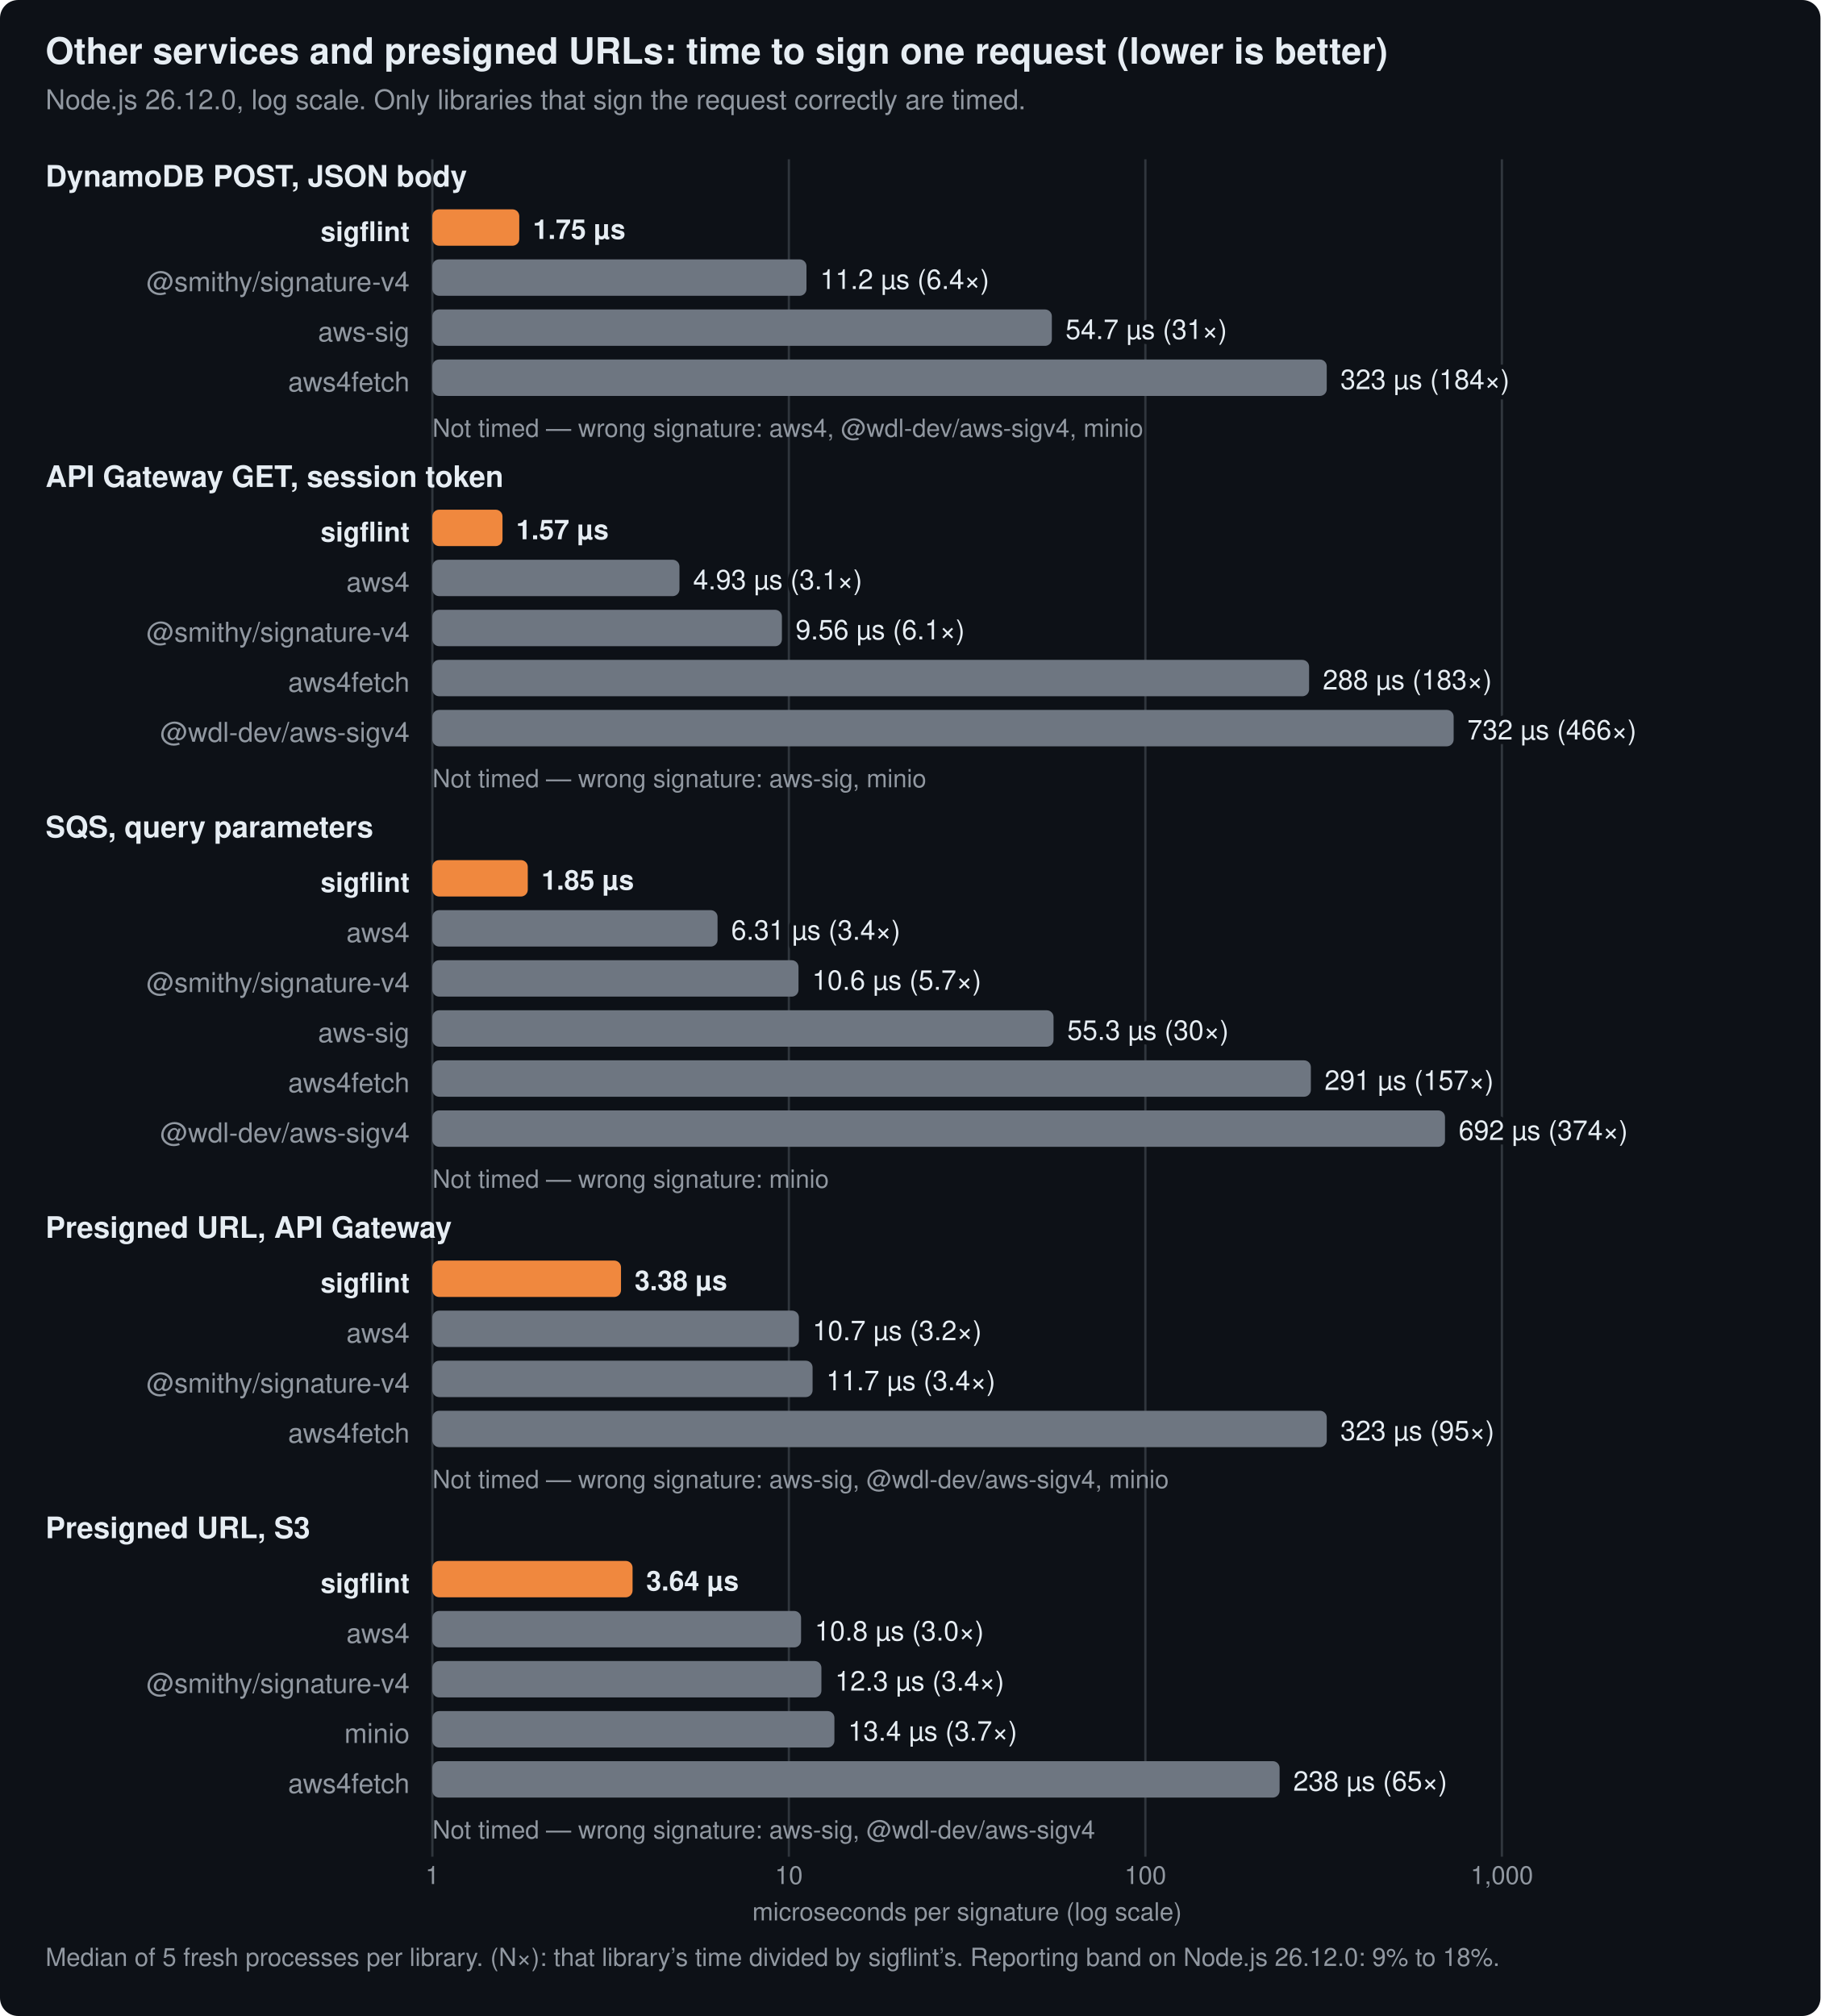
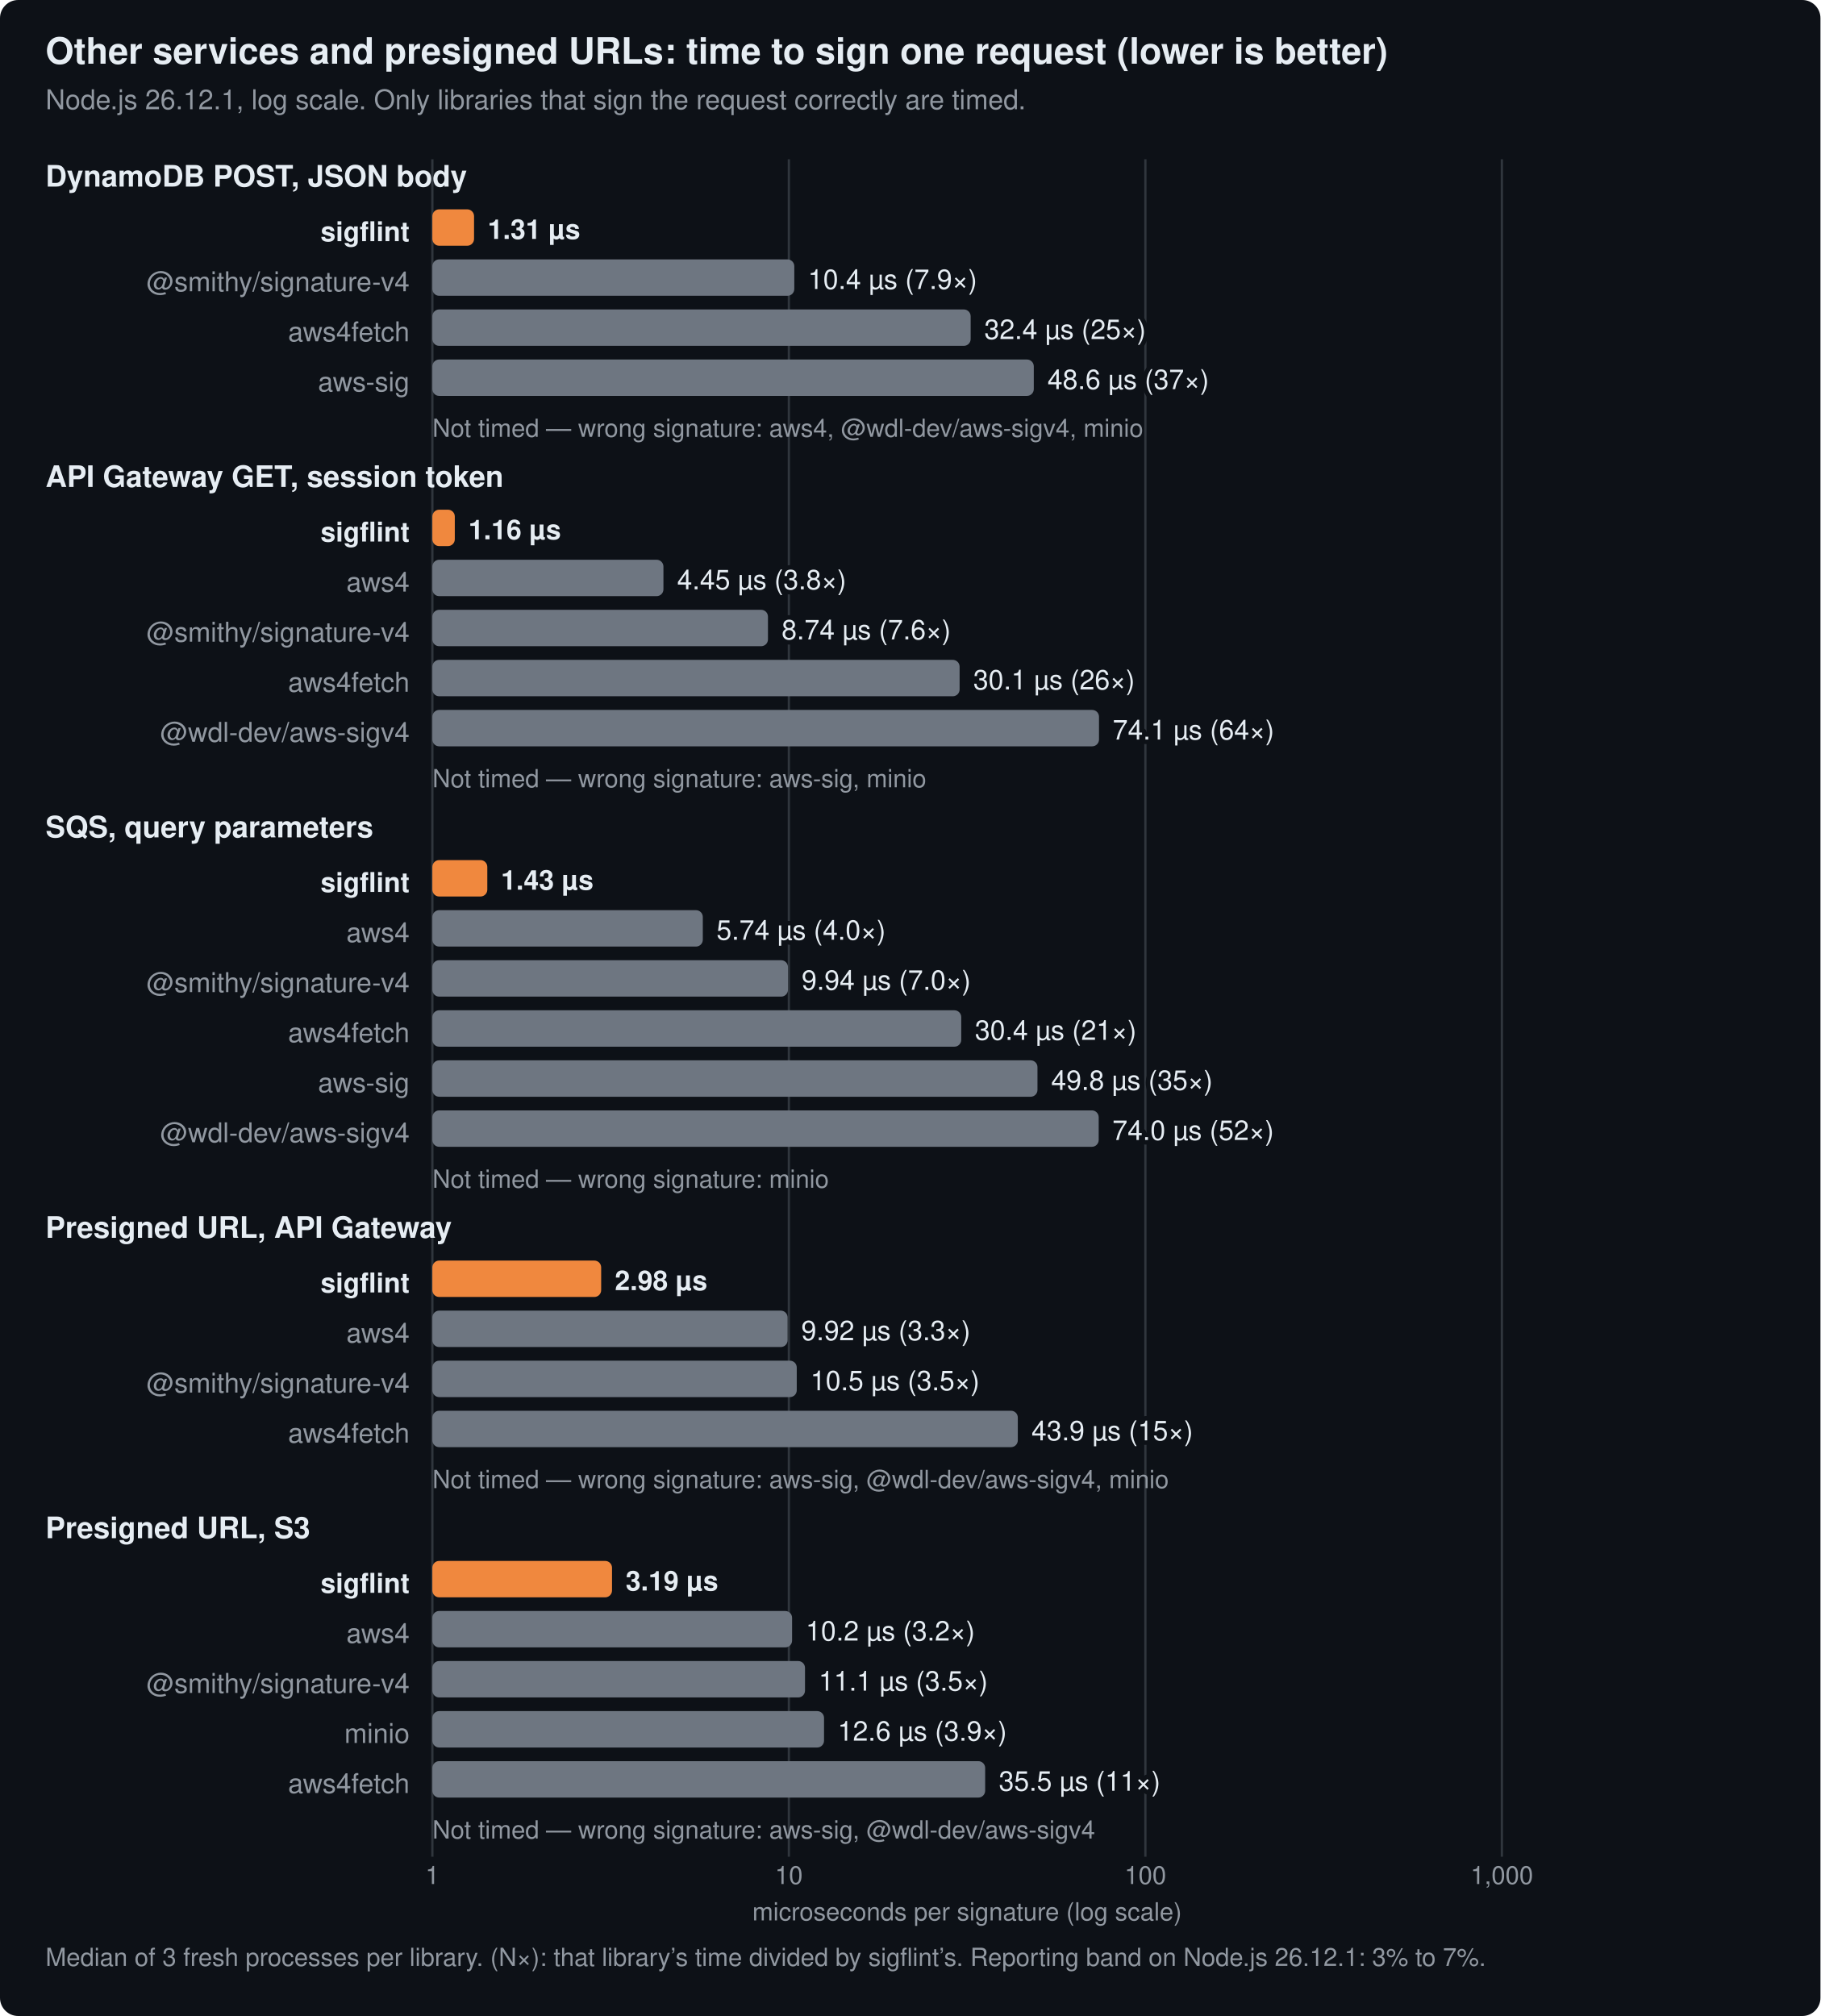
<svg xmlns="http://www.w3.org/2000/svg" width="800" height="886" viewBox="0 0 800 886" role="img" aria-labelledby="t d" font-family="-apple-system,BlinkMacSystemFont,'Segoe UI',Helvetica,Arial,sans-serif">
  <rect width="800" height="886" rx="8" fill="#0d1117" />
  <text x="20" y="28" font-size="16" fill="#e6edf3" text-anchor="start" font-weight="600">Other services and presigned URLs: time to sign one request (lower is better)</text>
-   <text x="20" y="48" font-size="12" fill="#9198a1" text-anchor="start" font-weight="400">Node.js 26.12.0, log scale. Only libraries that sign the request correctly are timed.</text>
+   <text x="20" y="48" font-size="12" fill="#9198a1" text-anchor="start" font-weight="400">Node.js 26.12.1, log scale. Only libraries that sign the request correctly are timed.</text>
  <line x1="190" y1="70" x2="190" y2="816" stroke="#30363d" />
  <text x="190" y="828" font-size="11" fill="#9198a1" text-anchor="middle" font-weight="400">1</text>
  <line x1="346.667" y1="70" x2="346.667" y2="816" stroke="#30363d" />
  <text x="346.667" y="828" font-size="11" fill="#9198a1" text-anchor="middle" font-weight="400">10</text>
  <line x1="503.333" y1="70" x2="503.333" y2="816" stroke="#30363d" />
  <text x="503.333" y="828" font-size="11" fill="#9198a1" text-anchor="middle" font-weight="400">100</text>
  <line x1="660" y1="70" x2="660" y2="816" stroke="#30363d" />
  <text x="660" y="828" font-size="11" fill="#9198a1" text-anchor="middle" font-weight="400">1,000</text>
  <text x="20" y="82" font-size="13" fill="#e6edf3" text-anchor="start" font-weight="600">DynamoDB POST, JSON body</text>
  <text x="180" y="106" font-size="12" fill="#e6edf3" text-anchor="end" font-weight="700">sigflint</text>
-   <rect x="190" y="92" width="38.193" height="16" rx="3" fill="#f0883e" />
-   <text x="234.193" y="105" font-size="12" fill="#e6edf3" text-anchor="start" font-weight="700" stroke="#0d1117" stroke-width="4" stroke-linejoin="round" paint-order="stroke">1.75 µs</text>
+   <rect x="190" y="92" width="18.321" height="16" rx="3" fill="#f0883e" />
+   <text x="214.321" y="105" font-size="12" fill="#e6edf3" text-anchor="start" font-weight="700" stroke="#0d1117" stroke-width="4" stroke-linejoin="round" paint-order="stroke">1.31 µs</text>
  <text x="180" y="128" font-size="12" fill="#9198a1" text-anchor="end" font-weight="400">@smithy/signature-v4</text>
-   <rect x="190" y="114" width="164.402" height="16" rx="3" fill="#6e7681" />
-   <text x="360.402" y="127" font-size="12" fill="#e6edf3" text-anchor="start" font-weight="400" stroke="#0d1117" stroke-width="4" stroke-linejoin="round" paint-order="stroke">11.2 µs  (6.4×)</text>
-   <text x="180" y="150" font-size="12" fill="#9198a1" text-anchor="end" font-weight="400">aws-sig</text>
-   <rect x="190" y="136" width="272.235" height="16" rx="3" fill="#6e7681" />
-   <text x="468.235" y="149" font-size="12" fill="#e6edf3" text-anchor="start" font-weight="400" stroke="#0d1117" stroke-width="4" stroke-linejoin="round" paint-order="stroke">54.7 µs  (31×)</text>
-   <text x="180" y="172" font-size="12" fill="#9198a1" text-anchor="end" font-weight="400">aws4fetch</text>
-   <rect x="190" y="158" width="393.032" height="16" rx="3" fill="#6e7681" />
-   <text x="589.032" y="171" font-size="12" fill="#e6edf3" text-anchor="start" font-weight="400" stroke="#0d1117" stroke-width="4" stroke-linejoin="round" paint-order="stroke">323 µs  (184×)</text>
+   <rect x="190" y="114" width="159.053" height="16" rx="3" fill="#6e7681" />
+   <text x="355.053" y="127" font-size="12" fill="#e6edf3" text-anchor="start" font-weight="400" stroke="#0d1117" stroke-width="4" stroke-linejoin="round" paint-order="stroke">10.4 µs  (7.9×)</text>
+   <text x="180" y="150" font-size="12" fill="#9198a1" text-anchor="end" font-weight="400">aws4fetch</text>
+   <rect x="190" y="136" width="236.555" height="16" rx="3" fill="#6e7681" />
+   <text x="432.555" y="149" font-size="12" fill="#e6edf3" text-anchor="start" font-weight="400" stroke="#0d1117" stroke-width="4" stroke-linejoin="round" paint-order="stroke">32.4 µs  (25×)</text>
+   <text x="180" y="172" font-size="12" fill="#9198a1" text-anchor="end" font-weight="400">aws-sig</text>
+   <rect x="190" y="158" width="264.297" height="16" rx="3" fill="#6e7681" />
+   <text x="460.297" y="171" font-size="12" fill="#e6edf3" text-anchor="start" font-weight="400" stroke="#0d1117" stroke-width="4" stroke-linejoin="round" paint-order="stroke">48.6 µs  (37×)</text>
  <text x="190" y="192" font-size="11" fill="#9198a1" text-anchor="start" font-weight="400">Not timed — wrong signature: aws4, @wdl-dev/aws-sigv4, minio</text>
  <text x="20" y="214" font-size="13" fill="#e6edf3" text-anchor="start" font-weight="600">API Gateway GET, session token</text>
  <text x="180" y="238" font-size="12" fill="#e6edf3" text-anchor="end" font-weight="700">sigflint</text>
-   <rect x="190" y="224" width="30.821" height="16" rx="3" fill="#f0883e" />
-   <text x="226.821" y="237" font-size="12" fill="#e6edf3" text-anchor="start" font-weight="700" stroke="#0d1117" stroke-width="4" stroke-linejoin="round" paint-order="stroke">1.57 µs</text>
+   <rect x="190" y="224" width="9.863" height="16" rx="3" fill="#f0883e" />
+   <text x="205.863" y="237" font-size="12" fill="#e6edf3" text-anchor="start" font-weight="700" stroke="#0d1117" stroke-width="4" stroke-linejoin="round" paint-order="stroke">1.16 µs</text>
  <text x="180" y="260" font-size="12" fill="#9198a1" text-anchor="end" font-weight="400">aws4</text>
-   <rect x="190" y="246" width="108.587" height="16" rx="3" fill="#6e7681" />
-   <text x="304.587" y="259" font-size="12" fill="#e6edf3" text-anchor="start" font-weight="400" stroke="#0d1117" stroke-width="4" stroke-linejoin="round" paint-order="stroke">4.93 µs  (3.1×)</text>
+   <rect x="190" y="246" width="101.546" height="16" rx="3" fill="#6e7681" />
+   <text x="297.546" y="259" font-size="12" fill="#e6edf3" text-anchor="start" font-weight="400" stroke="#0d1117" stroke-width="4" stroke-linejoin="round" paint-order="stroke">4.45 µs  (3.8×)</text>
  <text x="180" y="282" font-size="12" fill="#9198a1" text-anchor="end" font-weight="400">@smithy/signature-v4</text>
-   <rect x="190" y="268" width="153.612" height="16" rx="3" fill="#6e7681" />
-   <text x="349.612" y="281" font-size="12" fill="#e6edf3" text-anchor="start" font-weight="400" stroke="#0d1117" stroke-width="4" stroke-linejoin="round" paint-order="stroke">9.56 µs  (6.1×)</text>
+   <rect x="190" y="268" width="147.48" height="16" rx="3" fill="#6e7681" />
+   <text x="343.48" y="281" font-size="12" fill="#e6edf3" text-anchor="start" font-weight="400" stroke="#0d1117" stroke-width="4" stroke-linejoin="round" paint-order="stroke">8.74 µs  (7.6×)</text>
  <text x="180" y="304" font-size="12" fill="#9198a1" text-anchor="end" font-weight="400">aws4fetch</text>
-   <rect x="190" y="290" width="385.279" height="16" rx="3" fill="#6e7681" />
-   <text x="581.279" y="303" font-size="12" fill="#e6edf3" text-anchor="start" font-weight="400" stroke="#0d1117" stroke-width="4" stroke-linejoin="round" paint-order="stroke">288 µs  (183×)</text>
+   <rect x="190" y="290" width="231.701" height="16" rx="3" fill="#6e7681" />
+   <text x="427.701" y="303" font-size="12" fill="#e6edf3" text-anchor="start" font-weight="400" stroke="#0d1117" stroke-width="4" stroke-linejoin="round" paint-order="stroke">30.1 µs  (26×)</text>
  <text x="180" y="326" font-size="12" fill="#9198a1" text-anchor="end" font-weight="400">@wdl-dev/aws-sigv4</text>
-   <rect x="190" y="312" width="448.803" height="16" rx="3" fill="#6e7681" />
-   <text x="644.803" y="325" font-size="12" fill="#e6edf3" text-anchor="start" font-weight="400" stroke="#0d1117" stroke-width="4" stroke-linejoin="round" paint-order="stroke">732 µs  (466×)</text>
+   <rect x="190" y="312" width="292.957" height="16" rx="3" fill="#6e7681" />
+   <text x="488.957" y="325" font-size="12" fill="#e6edf3" text-anchor="start" font-weight="400" stroke="#0d1117" stroke-width="4" stroke-linejoin="round" paint-order="stroke">74.1 µs  (64×)</text>
  <text x="190" y="346" font-size="11" fill="#9198a1" text-anchor="start" font-weight="400">Not timed — wrong signature: aws-sig, minio</text>
  <text x="20" y="368" font-size="13" fill="#e6edf3" text-anchor="start" font-weight="600">SQS, query parameters</text>
  <text x="180" y="392" font-size="12" fill="#e6edf3" text-anchor="end" font-weight="700">sigflint</text>
-   <rect x="190" y="378" width="41.93" height="16" rx="3" fill="#f0883e" />
-   <text x="237.93" y="391" font-size="12" fill="#e6edf3" text-anchor="start" font-weight="700" stroke="#0d1117" stroke-width="4" stroke-linejoin="round" paint-order="stroke">1.85 µs</text>
+   <rect x="190" y="378" width="24.145" height="16" rx="3" fill="#f0883e" />
+   <text x="220.145" y="391" font-size="12" fill="#e6edf3" text-anchor="start" font-weight="700" stroke="#0d1117" stroke-width="4" stroke-linejoin="round" paint-order="stroke">1.43 µs</text>
  <text x="180" y="414" font-size="12" fill="#9198a1" text-anchor="end" font-weight="400">aws4</text>
-   <rect x="190" y="400" width="125.327" height="16" rx="3" fill="#6e7681" />
-   <text x="321.327" y="413" font-size="12" fill="#e6edf3" text-anchor="start" font-weight="400" stroke="#0d1117" stroke-width="4" stroke-linejoin="round" paint-order="stroke">6.31 µs  (3.4×)</text>
+   <rect x="190" y="400" width="118.849" height="16" rx="3" fill="#6e7681" />
+   <text x="314.849" y="413" font-size="12" fill="#e6edf3" text-anchor="start" font-weight="400" stroke="#0d1117" stroke-width="4" stroke-linejoin="round" paint-order="stroke">5.74 µs  (4.0×)</text>
  <text x="180" y="436" font-size="12" fill="#9198a1" text-anchor="end" font-weight="400">@smithy/signature-v4</text>
-   <rect x="190" y="422" width="160.9" height="16" rx="3" fill="#6e7681" />
-   <text x="356.9" y="435" font-size="12" fill="#e6edf3" text-anchor="start" font-weight="400" stroke="#0d1117" stroke-width="4" stroke-linejoin="round" paint-order="stroke">10.6 µs  (5.7×)</text>
-   <text x="180" y="458" font-size="12" fill="#9198a1" text-anchor="end" font-weight="400">aws-sig</text>
-   <rect x="190" y="444" width="272.974" height="16" rx="3" fill="#6e7681" />
-   <text x="468.974" y="457" font-size="12" fill="#e6edf3" text-anchor="start" font-weight="400" stroke="#0d1117" stroke-width="4" stroke-linejoin="round" paint-order="stroke">55.3 µs  (30×)</text>
-   <text x="180" y="480" font-size="12" fill="#9198a1" text-anchor="end" font-weight="400">aws4fetch</text>
-   <rect x="190" y="466" width="386.057" height="16" rx="3" fill="#6e7681" />
-   <text x="582.057" y="479" font-size="12" fill="#e6edf3" text-anchor="start" font-weight="400" stroke="#0d1117" stroke-width="4" stroke-linejoin="round" paint-order="stroke">291 µs  (157×)</text>
+   <rect x="190" y="422" width="156.271" height="16" rx="3" fill="#6e7681" />
+   <text x="352.271" y="435" font-size="12" fill="#e6edf3" text-anchor="start" font-weight="400" stroke="#0d1117" stroke-width="4" stroke-linejoin="round" paint-order="stroke">9.94 µs  (7.0×)</text>
+   <text x="180" y="458" font-size="12" fill="#9198a1" text-anchor="end" font-weight="400">aws4fetch</text>
+   <rect x="190" y="444" width="232.415" height="16" rx="3" fill="#6e7681" />
+   <text x="428.415" y="457" font-size="12" fill="#e6edf3" text-anchor="start" font-weight="400" stroke="#0d1117" stroke-width="4" stroke-linejoin="round" paint-order="stroke">30.4 µs  (21×)</text>
+   <text x="180" y="480" font-size="12" fill="#9198a1" text-anchor="end" font-weight="400">aws-sig</text>
+   <rect x="190" y="466" width="265.918" height="16" rx="3" fill="#6e7681" />
+   <text x="461.918" y="479" font-size="12" fill="#e6edf3" text-anchor="start" font-weight="400" stroke="#0d1117" stroke-width="4" stroke-linejoin="round" paint-order="stroke">49.8 µs  (35×)</text>
  <text x="180" y="502" font-size="12" fill="#9198a1" text-anchor="end" font-weight="400">@wdl-dev/aws-sigv4</text>
-   <rect x="190" y="488" width="444.999" height="16" rx="3" fill="#6e7681" />
-   <text x="640.999" y="501" font-size="12" fill="#e6edf3" text-anchor="start" font-weight="400" stroke="#0d1117" stroke-width="4" stroke-linejoin="round" paint-order="stroke">692 µs  (374×)</text>
+   <rect x="190" y="488" width="292.824" height="16" rx="3" fill="#6e7681" />
+   <text x="488.824" y="501" font-size="12" fill="#e6edf3" text-anchor="start" font-weight="400" stroke="#0d1117" stroke-width="4" stroke-linejoin="round" paint-order="stroke">74.0 µs  (52×)</text>
  <text x="190" y="522" font-size="11" fill="#9198a1" text-anchor="start" font-weight="400">Not timed — wrong signature: minio</text>
  <text x="20" y="544" font-size="13" fill="#e6edf3" text-anchor="start" font-weight="600">Presigned URL, API Gateway</text>
  <text x="180" y="568" font-size="12" fill="#e6edf3" text-anchor="end" font-weight="700">sigflint</text>
-   <rect x="190" y="554" width="82.904" height="16" rx="3" fill="#f0883e" />
-   <text x="278.904" y="567" font-size="12" fill="#e6edf3" text-anchor="start" font-weight="700" stroke="#0d1117" stroke-width="4" stroke-linejoin="round" paint-order="stroke">3.38 µs</text>
+   <rect x="190" y="554" width="74.18" height="16" rx="3" fill="#f0883e" />
+   <text x="270.18" y="567" font-size="12" fill="#e6edf3" text-anchor="start" font-weight="700" stroke="#0d1117" stroke-width="4" stroke-linejoin="round" paint-order="stroke">2.98 µs</text>
  <text x="180" y="590" font-size="12" fill="#9198a1" text-anchor="end" font-weight="400">aws4</text>
-   <rect x="190" y="576" width="161.079" height="16" rx="3" fill="#6e7681" />
-   <text x="357.079" y="589" font-size="12" fill="#e6edf3" text-anchor="start" font-weight="400" stroke="#0d1117" stroke-width="4" stroke-linejoin="round" paint-order="stroke">10.7 µs  (3.2×)</text>
+   <rect x="190" y="576" width="156.113" height="16" rx="3" fill="#6e7681" />
+   <text x="352.113" y="589" font-size="12" fill="#e6edf3" text-anchor="start" font-weight="400" stroke="#0d1117" stroke-width="4" stroke-linejoin="round" paint-order="stroke">9.92 µs  (3.3×)</text>
  <text x="180" y="612" font-size="12" fill="#9198a1" text-anchor="end" font-weight="400">@smithy/signature-v4</text>
-   <rect x="190" y="598" width="167.087" height="16" rx="3" fill="#6e7681" />
-   <text x="363.087" y="611" font-size="12" fill="#e6edf3" text-anchor="start" font-weight="400" stroke="#0d1117" stroke-width="4" stroke-linejoin="round" paint-order="stroke">11.7 µs  (3.4×)</text>
+   <rect x="190" y="598" width="160.135" height="16" rx="3" fill="#6e7681" />
+   <text x="356.135" y="611" font-size="12" fill="#e6edf3" text-anchor="start" font-weight="400" stroke="#0d1117" stroke-width="4" stroke-linejoin="round" paint-order="stroke">10.5 µs  (3.5×)</text>
  <text x="180" y="634" font-size="12" fill="#9198a1" text-anchor="end" font-weight="400">aws4fetch</text>
-   <rect x="190" y="620" width="393.035" height="16" rx="3" fill="#6e7681" />
-   <text x="589.035" y="633" font-size="12" fill="#e6edf3" text-anchor="start" font-weight="400" stroke="#0d1117" stroke-width="4" stroke-linejoin="round" paint-order="stroke">323 µs  (95×)</text>
+   <rect x="190" y="620" width="257.276" height="16" rx="3" fill="#6e7681" />
+   <text x="453.276" y="633" font-size="12" fill="#e6edf3" text-anchor="start" font-weight="400" stroke="#0d1117" stroke-width="4" stroke-linejoin="round" paint-order="stroke">43.9 µs  (15×)</text>
  <text x="190" y="654" font-size="11" fill="#9198a1" text-anchor="start" font-weight="400">Not timed — wrong signature: aws-sig, @wdl-dev/aws-sigv4, minio</text>
  <text x="20" y="676" font-size="13" fill="#e6edf3" text-anchor="start" font-weight="600">Presigned URL, S3</text>
  <text x="180" y="700" font-size="12" fill="#e6edf3" text-anchor="end" font-weight="700">sigflint</text>
-   <rect x="190" y="686" width="87.981" height="16" rx="3" fill="#f0883e" />
-   <text x="283.981" y="699" font-size="12" fill="#e6edf3" text-anchor="start" font-weight="700" stroke="#0d1117" stroke-width="4" stroke-linejoin="round" paint-order="stroke">3.64 µs</text>
+   <rect x="190" y="686" width="78.949" height="16" rx="3" fill="#f0883e" />
+   <text x="274.949" y="699" font-size="12" fill="#e6edf3" text-anchor="start" font-weight="700" stroke="#0d1117" stroke-width="4" stroke-linejoin="round" paint-order="stroke">3.19 µs</text>
  <text x="180" y="722" font-size="12" fill="#9198a1" text-anchor="end" font-weight="400">aws4</text>
-   <rect x="190" y="708" width="162.029" height="16" rx="3" fill="#6e7681" />
-   <text x="358.029" y="721" font-size="12" fill="#e6edf3" text-anchor="start" font-weight="400" stroke="#0d1117" stroke-width="4" stroke-linejoin="round" paint-order="stroke">10.8 µs  (3.0×)</text>
+   <rect x="190" y="708" width="158.081" height="16" rx="3" fill="#6e7681" />
+   <text x="354.081" y="721" font-size="12" fill="#e6edf3" text-anchor="start" font-weight="400" stroke="#0d1117" stroke-width="4" stroke-linejoin="round" paint-order="stroke">10.2 µs  (3.2×)</text>
  <text x="180" y="744" font-size="12" fill="#9198a1" text-anchor="end" font-weight="400">@smithy/signature-v4</text>
-   <rect x="190" y="730" width="170.967" height="16" rx="3" fill="#6e7681" />
-   <text x="366.967" y="743" font-size="12" fill="#e6edf3" text-anchor="start" font-weight="400" stroke="#0d1117" stroke-width="4" stroke-linejoin="round" paint-order="stroke">12.3 µs  (3.4×)</text>
+   <rect x="190" y="730" width="163.761" height="16" rx="3" fill="#6e7681" />
+   <text x="359.761" y="743" font-size="12" fill="#e6edf3" text-anchor="start" font-weight="400" stroke="#0d1117" stroke-width="4" stroke-linejoin="round" paint-order="stroke">11.1 µs  (3.5×)</text>
  <text x="180" y="766" font-size="12" fill="#9198a1" text-anchor="end" font-weight="400">minio</text>
-   <rect x="190" y="752" width="176.681" height="16" rx="3" fill="#6e7681" />
-   <text x="372.681" y="765" font-size="12" fill="#e6edf3" text-anchor="start" font-weight="400" stroke="#0d1117" stroke-width="4" stroke-linejoin="round" paint-order="stroke">13.4 µs  (3.7×)</text>
+   <rect x="190" y="752" width="172.121" height="16" rx="3" fill="#6e7681" />
+   <text x="368.121" y="765" font-size="12" fill="#e6edf3" text-anchor="start" font-weight="400" stroke="#0d1117" stroke-width="4" stroke-linejoin="round" paint-order="stroke">12.6 µs  (3.9×)</text>
  <text x="180" y="788" font-size="12" fill="#9198a1" text-anchor="end" font-weight="400">aws4fetch</text>
-   <rect x="190" y="774" width="372.316" height="16" rx="3" fill="#6e7681" />
-   <text x="568.316" y="787" font-size="12" fill="#e6edf3" text-anchor="start" font-weight="400" stroke="#0d1117" stroke-width="4" stroke-linejoin="round" paint-order="stroke">238 µs  (65×)</text>
+   <rect x="190" y="774" width="242.928" height="16" rx="3" fill="#6e7681" />
+   <text x="438.928" y="787" font-size="12" fill="#e6edf3" text-anchor="start" font-weight="400" stroke="#0d1117" stroke-width="4" stroke-linejoin="round" paint-order="stroke">35.5 µs  (11×)</text>
  <text x="190" y="808" font-size="11" fill="#9198a1" text-anchor="start" font-weight="400">Not timed — wrong signature: aws-sig, @wdl-dev/aws-sigv4</text>
  <text x="425" y="844" font-size="11" fill="#9198a1" text-anchor="middle" font-weight="400">microseconds per signature (log scale)</text>
-   <text x="20" y="864" font-size="11" fill="#9198a1" text-anchor="start" font-weight="400">Median of 5 fresh processes per library. (N×): that library’s time divided by sigflint’s. Reporting band on Node.js 26.12.0: 9% to 18%.</text>
+   <text x="20" y="864" font-size="11" fill="#9198a1" text-anchor="start" font-weight="400">Median of 3 fresh processes per library. (N×): that library’s time divided by sigflint’s. Reporting band on Node.js 26.12.1: 3% to 7%.</text>
</svg>
